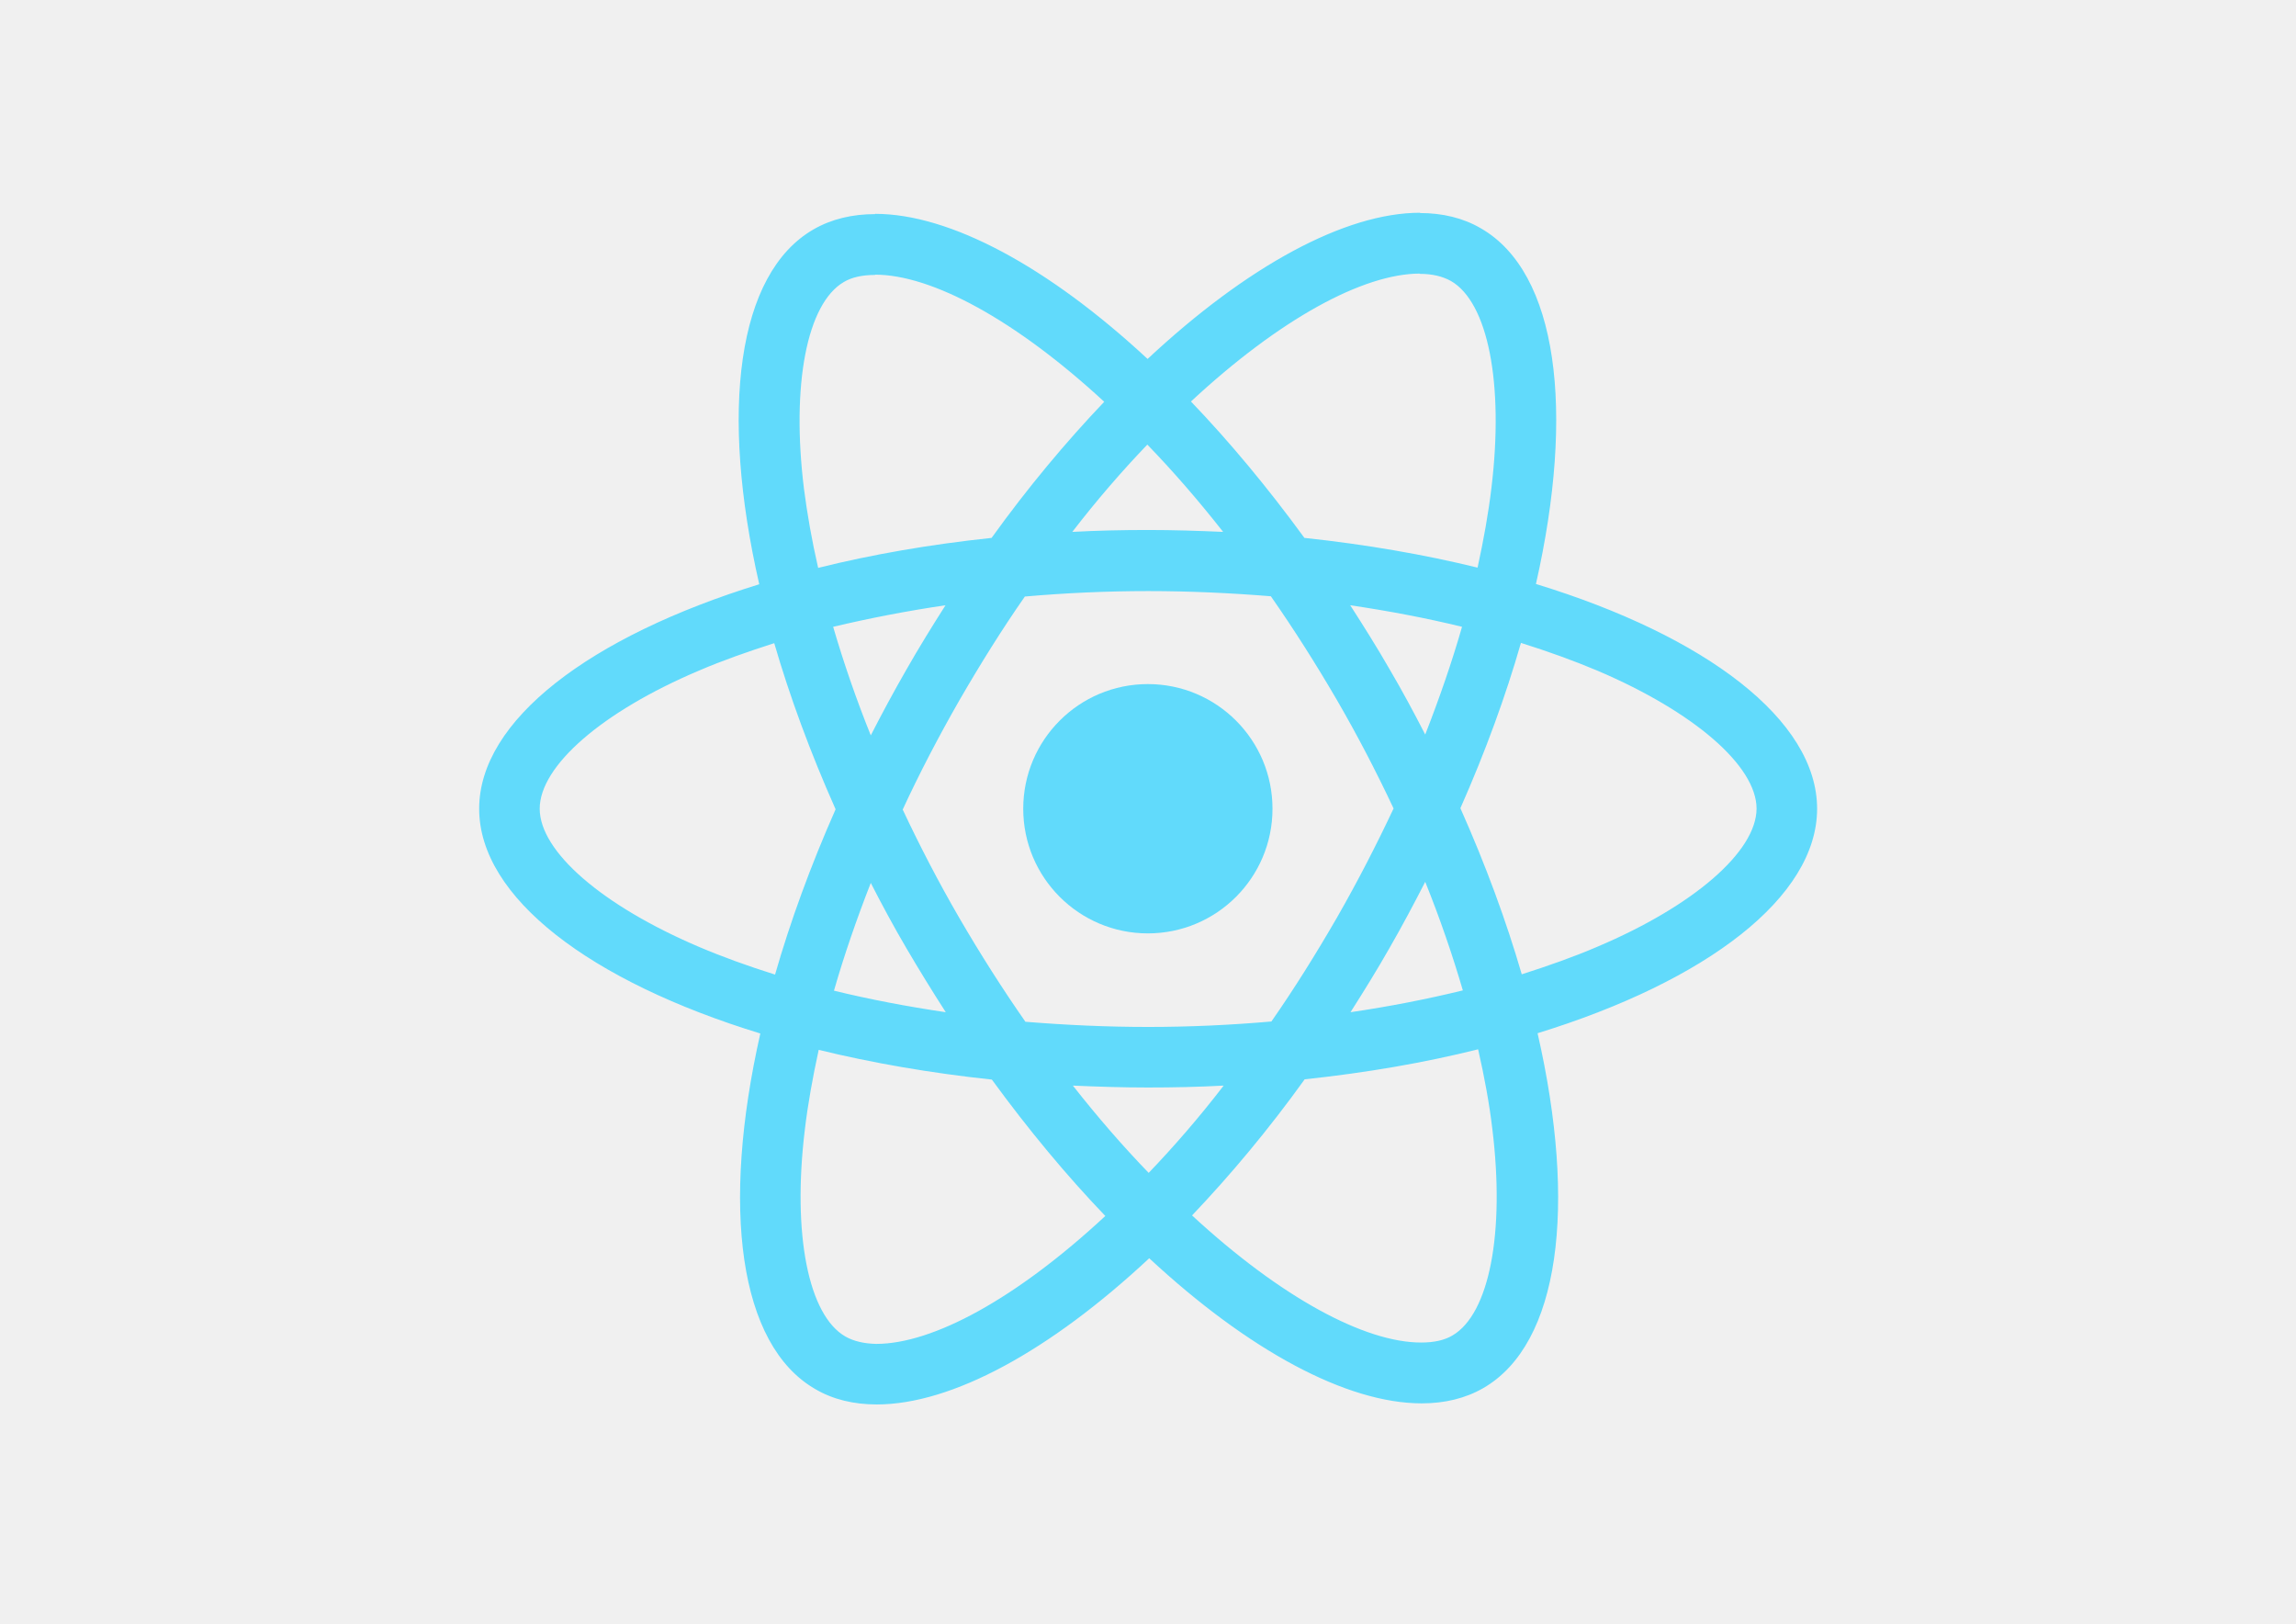
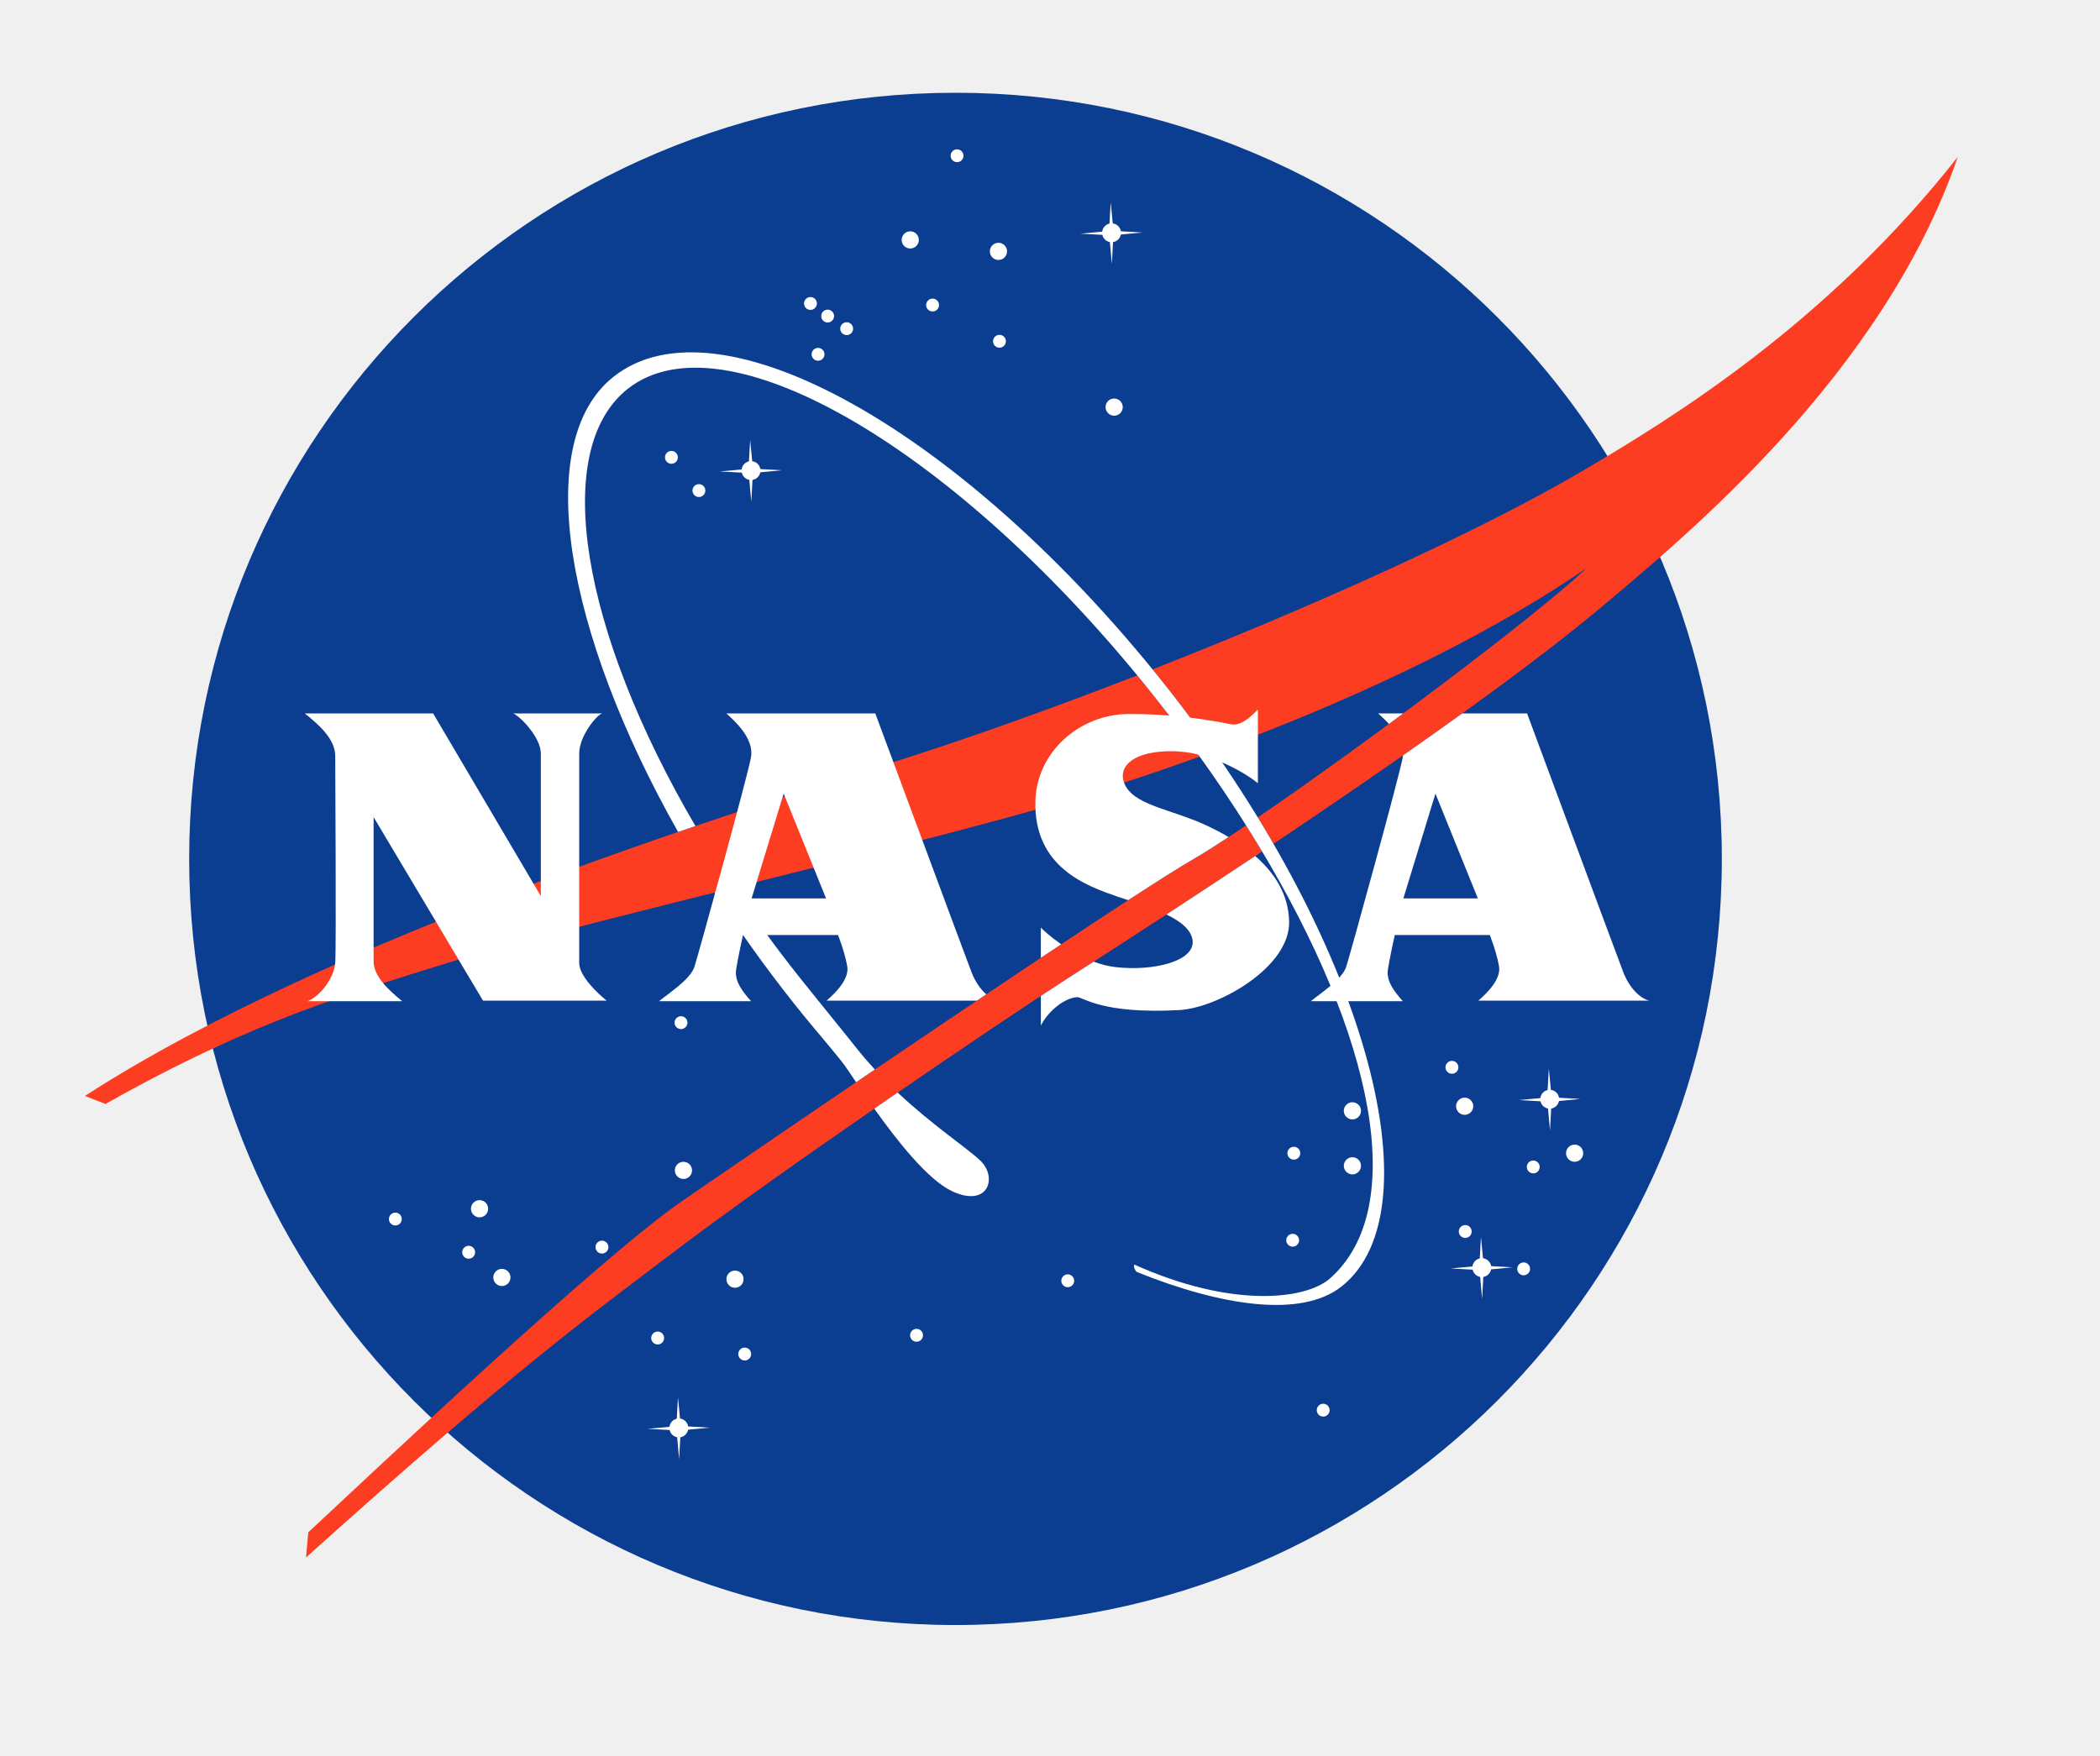
- <svg xmlns="http://www.w3.org/2000/svg" viewBox="0 0 841.9 595.3">
-   <g fill="#61DAFB">
-     <path d="M666.3 296.5c0-32.5-40.7-63.3-103.1-82.4 14.4-63.6 8-114.2-20.2-130.4-6.5-3.8-14.1-5.6-22.4-5.6v22.3c4.6 0 8.3.9 11.4 2.6 13.6 7.8 19.5 37.5 14.9 75.7-1.1 9.4-2.9 19.3-5.1 29.4-19.6-4.8-41-8.5-63.5-10.9-13.5-18.5-27.5-35.3-41.6-50 32.6-30.3 63.2-46.9 84-46.9V78c-27.5 0-63.5 19.6-99.9 53.6-36.4-33.8-72.4-53.2-99.9-53.2v22.3c20.7 0 51.4 16.5 84 46.6-14 14.7-28 31.4-41.3 49.9-22.6 2.4-44 6.1-63.6 11-2.3-10-4-19.7-5.2-29-4.7-38.2 1.1-67.9 14.6-75.8 3-1.8 6.9-2.6 11.5-2.6V78.5c-8.4 0-16 1.8-22.6 5.6-28.1 16.2-34.4 66.7-19.9 130.1-62.2 19.2-102.7 49.9-102.7 82.3 0 32.5 40.7 63.3 103.1 82.4-14.4 63.6-8 114.2 20.2 130.4 6.5 3.8 14.1 5.6 22.5 5.6 27.5 0 63.5-19.6 99.9-53.6 36.4 33.8 72.4 53.2 99.9 53.2 8.4 0 16-1.8 22.6-5.6 28.1-16.2 34.4-66.7 19.9-130.1 62-19.1 102.5-49.9 102.5-82.3zm-130.2-66.7c-3.7 12.9-8.3 26.2-13.5 39.5-4.1-8-8.4-16-13.1-24-4.6-8-9.5-15.8-14.4-23.4 14.2 2.1 27.9 4.7 41 7.9zm-45.8 106.5c-7.8 13.5-15.8 26.3-24.1 38.2-14.9 1.3-30 2-45.2 2-15.1 0-30.2-.7-45-1.9-8.3-11.9-16.4-24.6-24.2-38-7.6-13.1-14.5-26.4-20.8-39.8 6.2-13.4 13.2-26.8 20.7-39.9 7.8-13.5 15.8-26.3 24.1-38.2 14.9-1.3 30-2 45.2-2 15.1 0 30.2.7 45 1.9 8.3 11.9 16.4 24.6 24.2 38 7.6 13.1 14.5 26.4 20.8 39.8-6.3 13.4-13.2 26.8-20.7 39.9zm32.3-13c5.4 13.4 10 26.8 13.8 39.8-13.1 3.2-26.9 5.9-41.2 8 4.9-7.7 9.8-15.6 14.4-23.7 4.6-8 8.9-16.1 13-24.1zM421.2 430c-9.3-9.6-18.6-20.3-27.8-32 9 .4 18.2.7 27.5.7 9.4 0 18.7-.2 27.8-.7-9 11.7-18.3 22.4-27.5 32zm-74.4-58.9c-14.2-2.1-27.9-4.7-41-7.9 3.7-12.9 8.3-26.2 13.5-39.5 4.1 8 8.4 16 13.1 24 4.7 8 9.5 15.8 14.4 23.4zM420.7 163c9.3 9.6 18.6 20.3 27.8 32-9-.4-18.2-.7-27.5-.7-9.4 0-18.7.2-27.8.7 9-11.7 18.3-22.4 27.5-32zm-74 58.9c-4.9 7.7-9.8 15.6-14.4 23.7-4.6 8-8.9 16-13 24-5.4-13.4-10-26.8-13.8-39.8 13.1-3.1 26.9-5.8 41.2-7.9zm-90.5 125.2c-35.4-15.1-58.3-34.9-58.3-50.6 0-15.7 22.9-35.6 58.3-50.6 8.6-3.7 18-7 27.7-10.1 5.7 19.6 13.2 40 22.5 60.9-9.2 20.8-16.6 41.1-22.2 60.6-9.9-3.1-19.3-6.5-28-10.2zM310 490c-13.6-7.8-19.5-37.5-14.9-75.7 1.1-9.4 2.9-19.3 5.1-29.4 19.6 4.8 41 8.5 63.5 10.9 13.5 18.5 27.5 35.3 41.6 50-32.6 30.3-63.2 46.9-84 46.9-4.5-.1-8.3-1-11.3-2.7zm237.2-76.2c4.7 38.2-1.1 67.9-14.6 75.8-3 1.8-6.9 2.6-11.5 2.6-20.7 0-51.4-16.5-84-46.6 14-14.7 28-31.4 41.3-49.9 22.6-2.4 44-6.1 63.6-11 2.3 10.1 4.1 19.8 5.2 29.1zm38.5-66.7c-8.6 3.7-18 7-27.7 10.1-5.7-19.6-13.2-40-22.5-60.9 9.2-20.8 16.6-41.1 22.2-60.6 9.9 3.1 19.3 6.5 28.1 10.2 35.4 15.1 58.3 34.9 58.3 50.6-.1 15.7-23 35.6-58.4 50.6zM320.8 78.4z" />
-     <circle cx="420.9" cy="296.5" r="45.7" />
-     <path d="M520.5 78.1z" />
+ <svg xmlns="http://www.w3.org/2000/svg" version="1.1" id="Layer_2" x="0px" y="0px" width="109.998px" height="92px" viewBox="0 0 109.998 92" enable-background="new 0 0 109.998 92" xml:space="preserve">
+   <g id="Layer_2">
+     <g>
+       <g>
+         <circle fill="#0B3D91" cx="50.049" cy="45" r="40.14" />
+       </g>
+       <g>
+         <circle fill="#FFFFFF" cx="47.679" cy="12.57" r="0.45" />
+         <circle fill="#FFFFFF" cx="52.299" cy="13.17" r="0.45" />
+         <circle fill="#FFFFFF" cx="58.359" cy="21.33" r="0.45" />
+         <circle fill="#FFFFFF" cx="25.119" cy="63.33" r="0.45" />
+         <circle fill="#FFFFFF" cx="26.289" cy="66.93" r="0.45" />
+         <circle fill="#FFFFFF" cx="20.709" cy="63.87" r="0.337" />
+         <circle fill="#FFFFFF" cx="39.009" cy="70.942" r="0.338" />
+         <circle fill="#FFFFFF" cx="67.711" cy="64.98" r="0.337" />
+         <circle fill="#FFFFFF" cx="76.052" cy="55.92" r="0.338" />
+         <circle fill="#FFFFFF" cx="35.169" cy="23.962" r="0.337" />
+         <circle fill="#FFFFFF" cx="44.349" cy="17.22" r="0.337" />
+         <circle fill="#FFFFFF" cx="43.352" cy="16.56" r="0.337" />
+         <circle fill="#FFFFFF" cx="42.452" cy="15.9" r="0.337" />
+         <circle fill="#FFFFFF" cx="36.609" cy="25.703" r="0.337" />
+         <circle fill="#FFFFFF" cx="50.131" cy="8.16" r="0.337" />
+         <circle fill="#FFFFFF" cx="52.352" cy="17.88" r="0.337" />
+         <circle fill="#FFFFFF" cx="48.849" cy="15.982" r="0.337" />
+         <circle fill="#FFFFFF" cx="42.849" cy="18.563" r="0.337" />
+         <circle fill="#FFFFFF" cx="69.309" cy="73.883" r="0.337" />
+         <circle fill="#FFFFFF" cx="24.549" cy="65.61" r="0.338" />
+         <circle fill="#FFFFFF" cx="48.009" cy="69.96" r="0.338" />
+         <circle fill="#FFFFFF" cx="31.531" cy="65.34" r="0.338" />
+         <circle fill="#FFFFFF" cx="34.449" cy="70.103" r="0.338" />
+         <circle fill="#FFFFFF" cx="55.929" cy="67.103" r="0.337" />
+         <circle fill="#FFFFFF" cx="67.771" cy="60.42" r="0.337" />
+         <circle fill="#FFFFFF" cx="76.749" cy="64.522" r="0.337" />
+         <circle fill="#FFFFFF" cx="79.809" cy="66.48" r="0.337" />
+         <circle fill="#FFFFFF" cx="80.312" cy="61.14" r="0.337" />
+         <circle fill="#FFFFFF" cx="35.671" cy="53.58" r="0.337" />
+         <circle fill="#FFFFFF" cx="35.799" cy="61.32" r="0.45" />
+         <circle fill="#FFFFFF" cx="38.499" cy="67.02" r="0.45" />
+         <circle fill="#FFFFFF" cx="70.839" cy="61.08" r="0.45" />
+         <circle fill="#FFFFFF" cx="82.479" cy="60.42" r="0.45" />
+         <circle fill="#FFFFFF" cx="76.719" cy="57.96" r="0.45" />
+         <circle fill="#FFFFFF" cx="70.839" cy="58.2" r="0.45" />
+         <path fill="#FFFFFF" d="M58.71,12.288l1.119-0.107l-1.117-0.063c-0.035-0.216-0.208-0.385-0.426-0.413l-0.107-1.114l-0.064,1.123     c-0.202,0.045-0.357,0.214-0.382,0.424l-1.144,0.104l1.152,0.062c0.042,0.193,0.198,0.344,0.394,0.38l0.104,1.148l0.061-1.146     C58.507,12.651,58.671,12.492,58.71,12.288z" />
+         <path fill="#FFFFFF" d="M39.824,24.746l1.119-0.107l-1.117-0.063c-0.034-0.216-0.208-0.385-0.426-0.413l-0.107-1.114     l-0.063,1.123c-0.203,0.045-0.358,0.214-0.383,0.424l-1.144,0.104l1.152,0.062c0.042,0.193,0.198,0.344,0.394,0.38l0.104,1.148     l0.062-1.146C39.622,25.11,39.786,24.95,39.824,24.746z" />
+         <path fill="#FFFFFF" d="M81.659,57.684l1.119-0.107l-1.117-0.063c-0.034-0.216-0.208-0.385-0.426-0.413l-0.107-1.114     l-0.063,1.123c-0.202,0.045-0.357,0.214-0.382,0.424l-1.144,0.104l1.152,0.062c0.042,0.193,0.198,0.344,0.394,0.38l0.104,1.148     l0.062-1.146C81.456,58.048,81.62,57.889,81.659,57.684z" />
+         <path fill="#FFFFFF" d="M36.044,74.906l1.119-0.107l-1.117-0.063c-0.035-0.216-0.208-0.385-0.426-0.413l-0.107-1.113     l-0.063,1.122c-0.203,0.045-0.358,0.214-0.383,0.424l-1.144,0.104l1.152,0.062c0.042,0.193,0.198,0.345,0.394,0.38l0.104,1.148     l0.062-1.146C35.841,75.27,36.006,75.11,36.044,74.906z" />
+         <path fill="#FFFFFF" d="M78.104,66.506l1.119-0.107l-1.117-0.063c-0.034-0.216-0.208-0.385-0.426-0.413l-0.107-1.114     l-0.063,1.122c-0.202,0.045-0.357,0.214-0.382,0.424l-1.144,0.104l1.152,0.062c0.042,0.193,0.198,0.344,0.394,0.38l0.104,1.148     l0.062-1.146C77.901,66.87,78.066,66.71,78.104,66.506z" />
+       </g>
+       <g>
+         <g>
+           <path fill="#FC3D21" d="M59.568,35.385c-4.667,1.814-9.219,3.433-13.06,4.635c-7.805,2.444-29.16,9.06-42.06,17.4l1.08,0.42      c7.86-4.44,12.969-5.835,17.88-7.38c5.34-1.68,22.603-5.72,30.42-7.92c2.641-0.743,5.734-1.716,9.01-2.9      c-0.762-1.063-1.566-2.129-2.412-3.193C60.143,36.088,59.856,35.734,59.568,35.385z M65.27,43.244      c-1.13,0.763-2.077,1.372-2.74,1.756c-3.84,2.22-22.561,15-26.82,17.94s-16.08,14.1-19.56,17.34l-0.12,1.319      c11.22-10.08,14.74-12.566,19.2-15.959c5.52-4.2,16.939-11.97,20.82-14.46c3.71-2.38,7.056-4.569,10.059-6.572      c-0.049-0.082-0.098-0.164-0.147-0.247C65.736,43.99,65.505,43.618,65.27,43.244z M82.809,24.72      c-5.466,3.204-14.081,7.071-22.439,10.352c0.2,0.245,0.399,0.492,0.597,0.741c0.934,1.176,1.815,2.36,2.644,3.545      c6.57-2.42,13.779-5.668,19.499-9.599c-2.725,2.582-11.734,9.315-17.227,13.068c0.283,0.461,0.557,0.922,0.822,1.381      c8.322-5.569,13.922-9.668,17.185-12.409c4.5-3.78,14.76-12.24,18.66-23.58C95.709,16.92,87.621,21.899,82.809,24.72z" />
+         </g>
+       </g>
+       <path fill="#FFFFFF" d="M44.884,54.939c-0.885-1.114-2.109-2.606-3.028-3.763c-1.229-1.547-2.366-3.11-3.408-4.671    c-0.34,0.085-0.679,0.17-1.018,0.255c1.258,1.963,2.655,3.923,4.177,5.839c1.112,1.4,2.123,2.527,2.641,3.228    c0.105,0.142,0.313,0.456,0.594,0.874c0.324-0.22,0.651-0.442,0.981-0.666C45.504,55.688,45.189,55.323,44.884,54.939z     M51.344,60.803c-0.727-0.688-2.49-1.837-4.325-3.561c-0.405,0.278-0.814,0.56-1.224,0.844c1.185,1.67,2.799,3.721,4.063,4.319    C51.762,63.307,52.275,61.685,51.344,60.803z M60.967,35.813c-10.492-13.206-23.309-20.461-28.835-16.07    c-4.292,3.41-2.53,13.376,3.386,23.845c0.306-0.105,0.609-0.208,0.909-0.31c-5.971-10.2-7.605-19.679-3.557-22.896    c5.087-4.042,17.37,3.241,27.558,16.064c2.109,2.654,3.963,5.318,5.533,7.915c6.012,9.95,7.857,18.948,3.703,22.621    c-1.271,1.124-5.155,1.565-10.243-0.725c-0.071,0.089,0.043,0.33,0.132,0.389c4.392,1.766,8.599,2.439,10.723,0.752    C75.38,63.342,71.459,49.019,60.967,35.813z" />
+       <g>
+         <path fill="#FFFFFF" d="M15.969,37.38h6.72l5.64,9.57c0,0,0-6.93,0-7.47c0-0.84-1.065-1.935-1.44-2.1c0.45,0,4.38,0,4.65,0     c-0.285,0.075-1.2,1.185-1.2,2.1c0,0.45,0,10.5,0,10.98c0,0.675,0.975,1.605,1.44,1.965h-6.48l-5.73-9.615c0,0,0,7.17,0,7.56     c0,0.75,0.735,1.47,1.5,2.085h-4.95c0.705-0.3,1.38-1.245,1.44-1.995s0-10.425,0-10.845C17.559,38.7,16.674,37.95,15.969,37.38z" />
+         <path fill="#FFFFFF" d="M77.439,52.425h8.94c-0.495-0.12-1.05-0.705-1.35-1.485c-0.3-0.78-5.04-13.56-5.04-13.56H76.59     c-0.964,0.694-1.997,1.426-3.1,2.197c-0.003,0.028-0.006,0.056-0.011,0.083c-0.148,0.9-2.808,10.534-2.97,11.01     c-0.225,0.66-1.38,1.395-1.845,1.785h4.815c-0.48-0.54-0.87-1.065-0.78-1.665c0.09-0.6,0.36-1.8,0.36-1.8h4.98     c0.225,0.6,0.393,1.139,0.48,1.65C78.624,51.255,77.994,51.945,77.439,52.425z M73.509,47.07l1.68-5.49l2.22,5.49H73.509z      M72.752,37.928c0.247-0.182,0.495-0.365,0.742-0.548h-1.305C72.319,37.5,72.534,37.689,72.752,37.928z" />
+         <path fill="#FFFFFF" d="M38.559,50.79c0.09-0.6,0.36-1.8,0.36-1.8h4.98c0.225,0.6,0.393,1.139,0.48,1.65     c0.105,0.615-0.525,1.305-1.08,1.785h7.871c0.164-0.11,0.327-0.22,0.49-0.329c-0.305-0.27-0.586-0.675-0.771-1.156     c-0.3-0.78-5.04-13.56-5.04-13.56h-7.8c0.375,0.345,1.455,1.275,1.29,2.28c-0.147,0.9-2.808,10.534-2.97,11.01     c-0.225,0.66-1.38,1.395-1.845,1.785h4.815C38.859,51.915,38.469,51.39,38.559,50.79z M41.049,41.58l2.22,5.49h-3.9L41.049,41.58     z" />
+         <path fill="#FFFFFF" d="M65.748,44.848c-1.468,0.978-3.017,1.999-4.649,3.065c0.732,0.355,1.315,0.801,1.371,1.377     c0.104,1.082-2.07,1.605-4.035,1.38c-0.393-0.045-0.779-0.148-1.147-0.286c-0.408,0.263-0.82,0.528-1.238,0.796     c-0.425,0.273-0.941,0.609-1.53,0.997v1.553c0.39-0.765,1.243-1.45,1.905-1.485c0.285-0.015,1.275,0.9,5.355,0.675     c1.98-0.109,5.805-2.22,5.745-4.65C67.489,46.834,66.739,45.714,65.748,44.848z M54.519,48.6v1.582     c0.361-0.241,0.717-0.478,1.066-0.709C55.036,49.091,54.647,48.734,54.519,48.6z M64.353,43.855     c-0.38-0.225-0.765-0.422-1.134-0.596c-1.92-0.9-3.93-1.065-4.35-2.28c-0.296-0.857,0.54-1.65,2.58-1.62     c2.04,0.03,3.93,1.245,4.44,1.68v-3.87c-0.15,0.15-0.808,0.905-1.41,0.78c-1.155-0.24-3.12-0.553-5.37-0.54     c-2.58,0.015-4.8,2.009-4.875,4.53c-0.105,3.525,2.715,4.485,4.305,5.04c0.164,0.057,0.351,0.118,0.554,0.183     c1.525-0.992,2.731-1.756,3.437-2.163C63.004,44.726,63.625,44.334,64.353,43.855z" />
+       </g>
+     </g>
  </g>
</svg>
